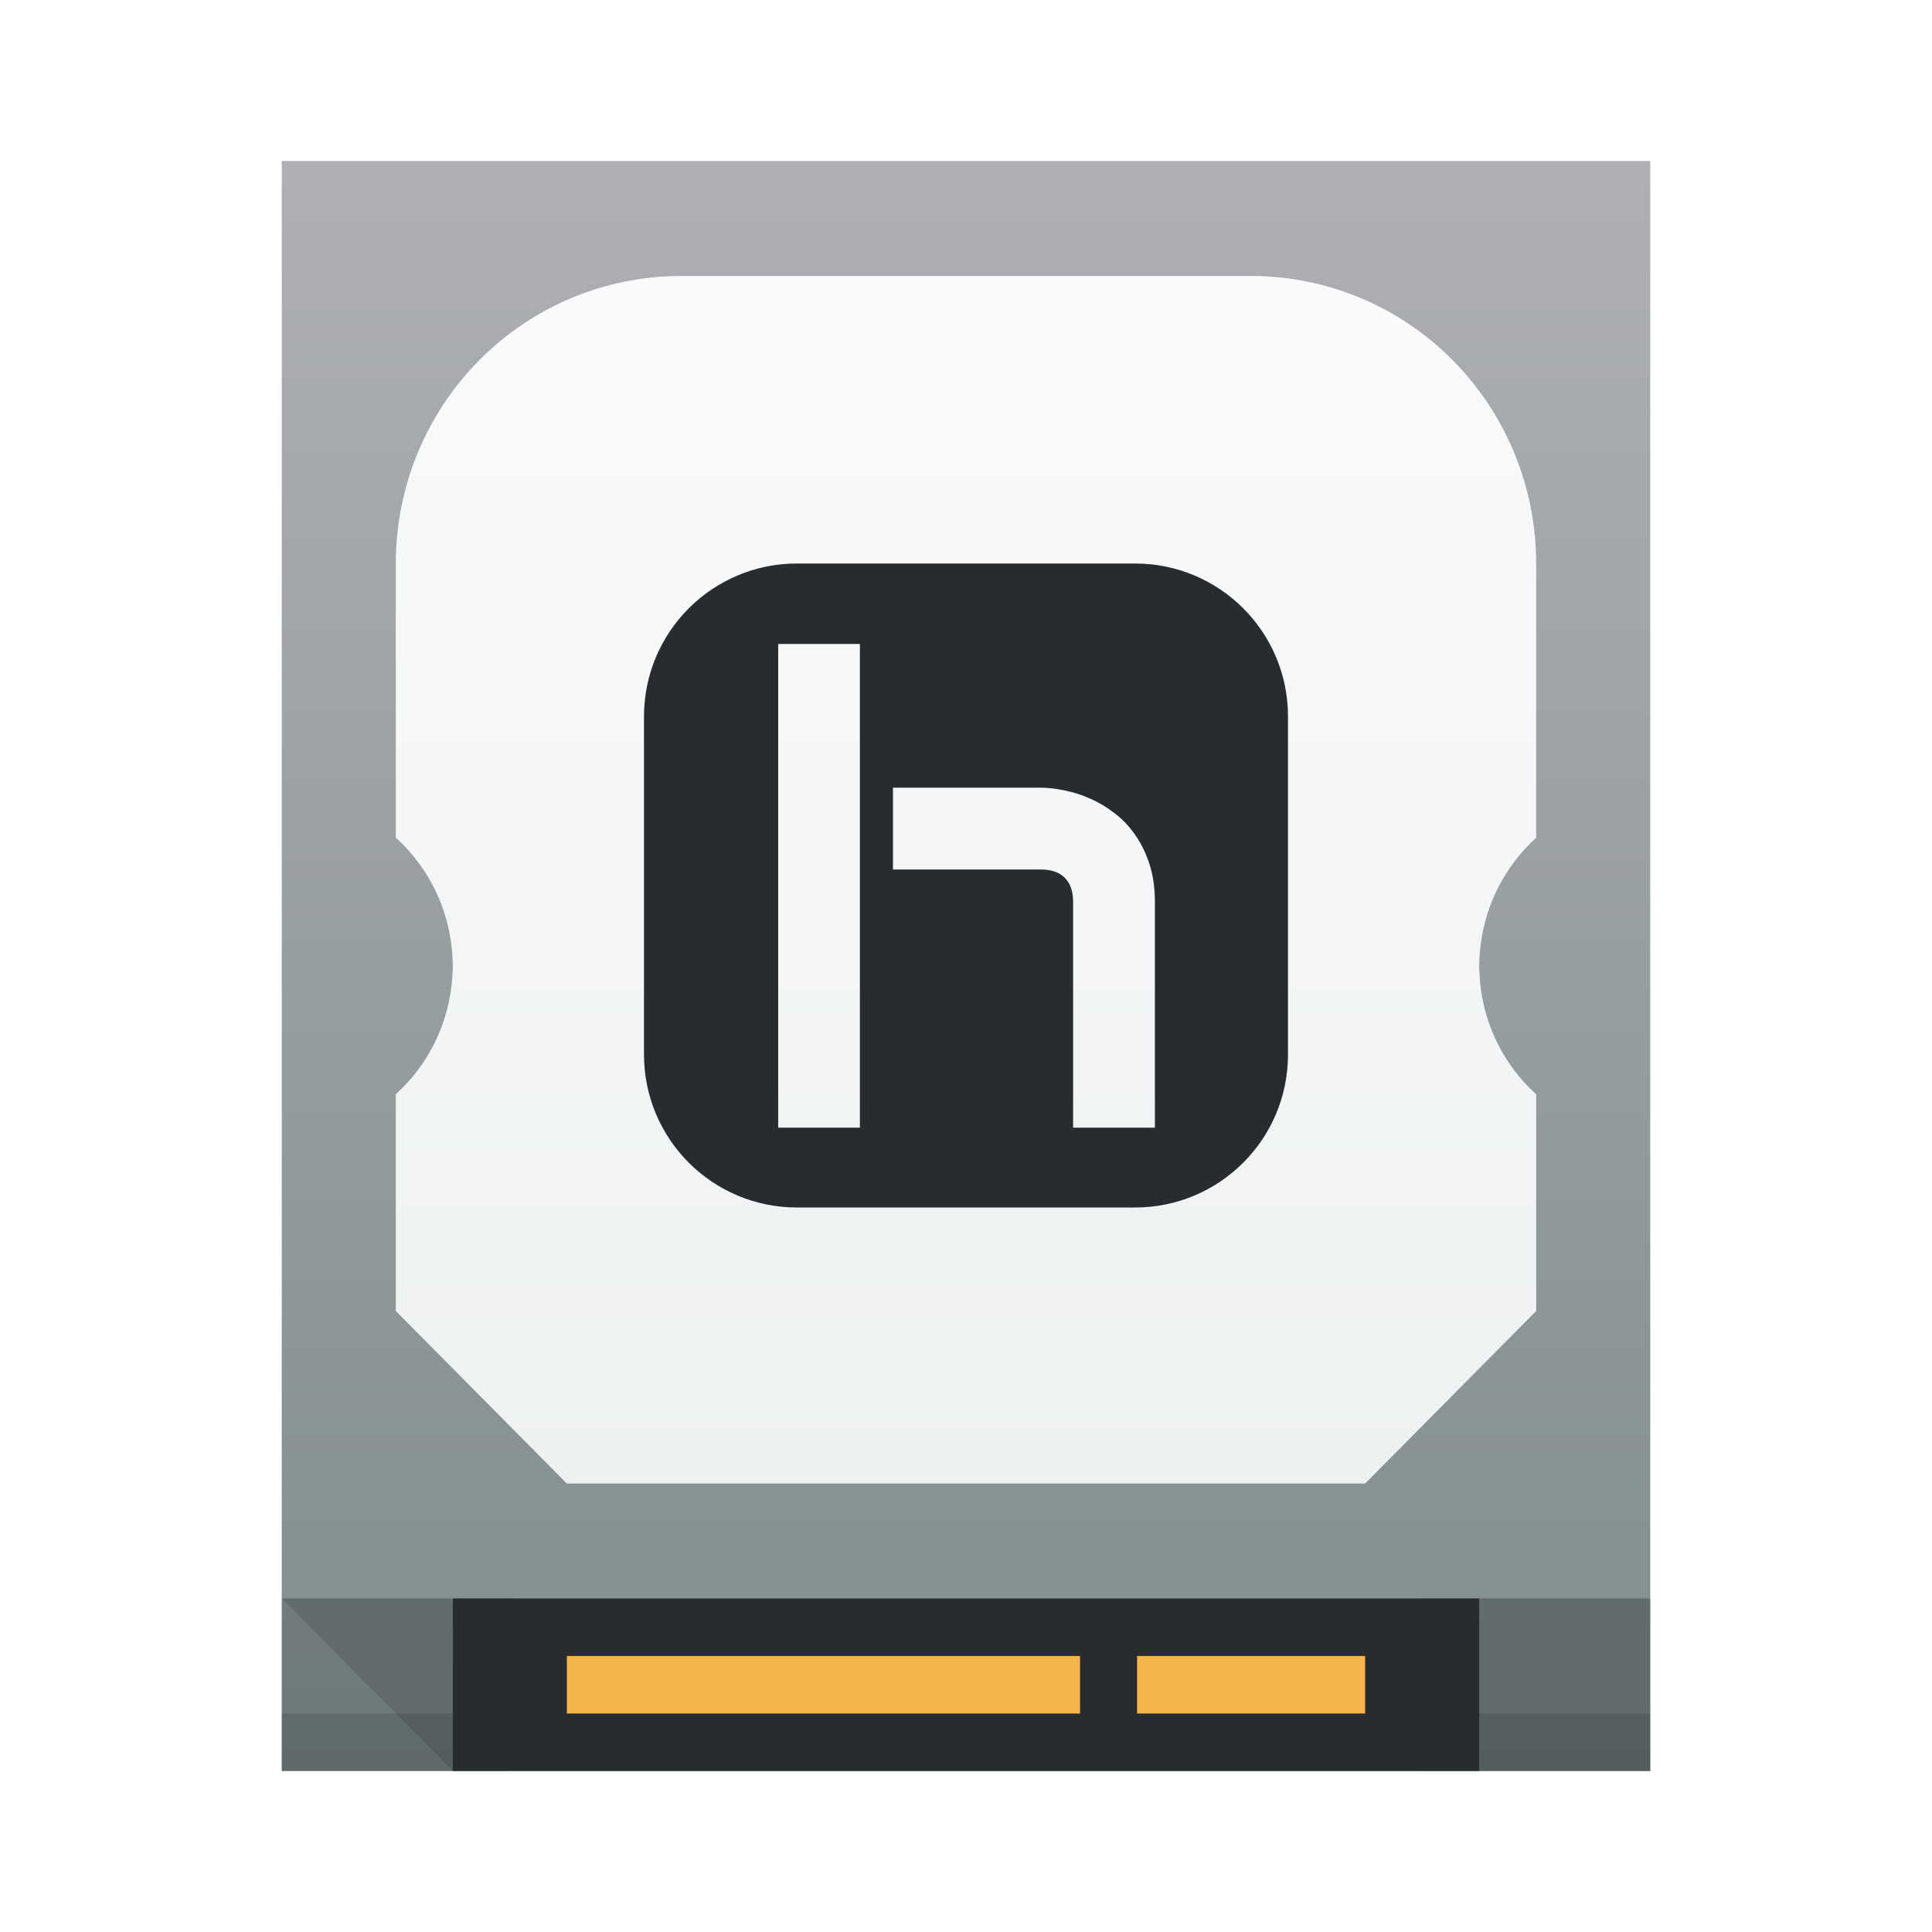
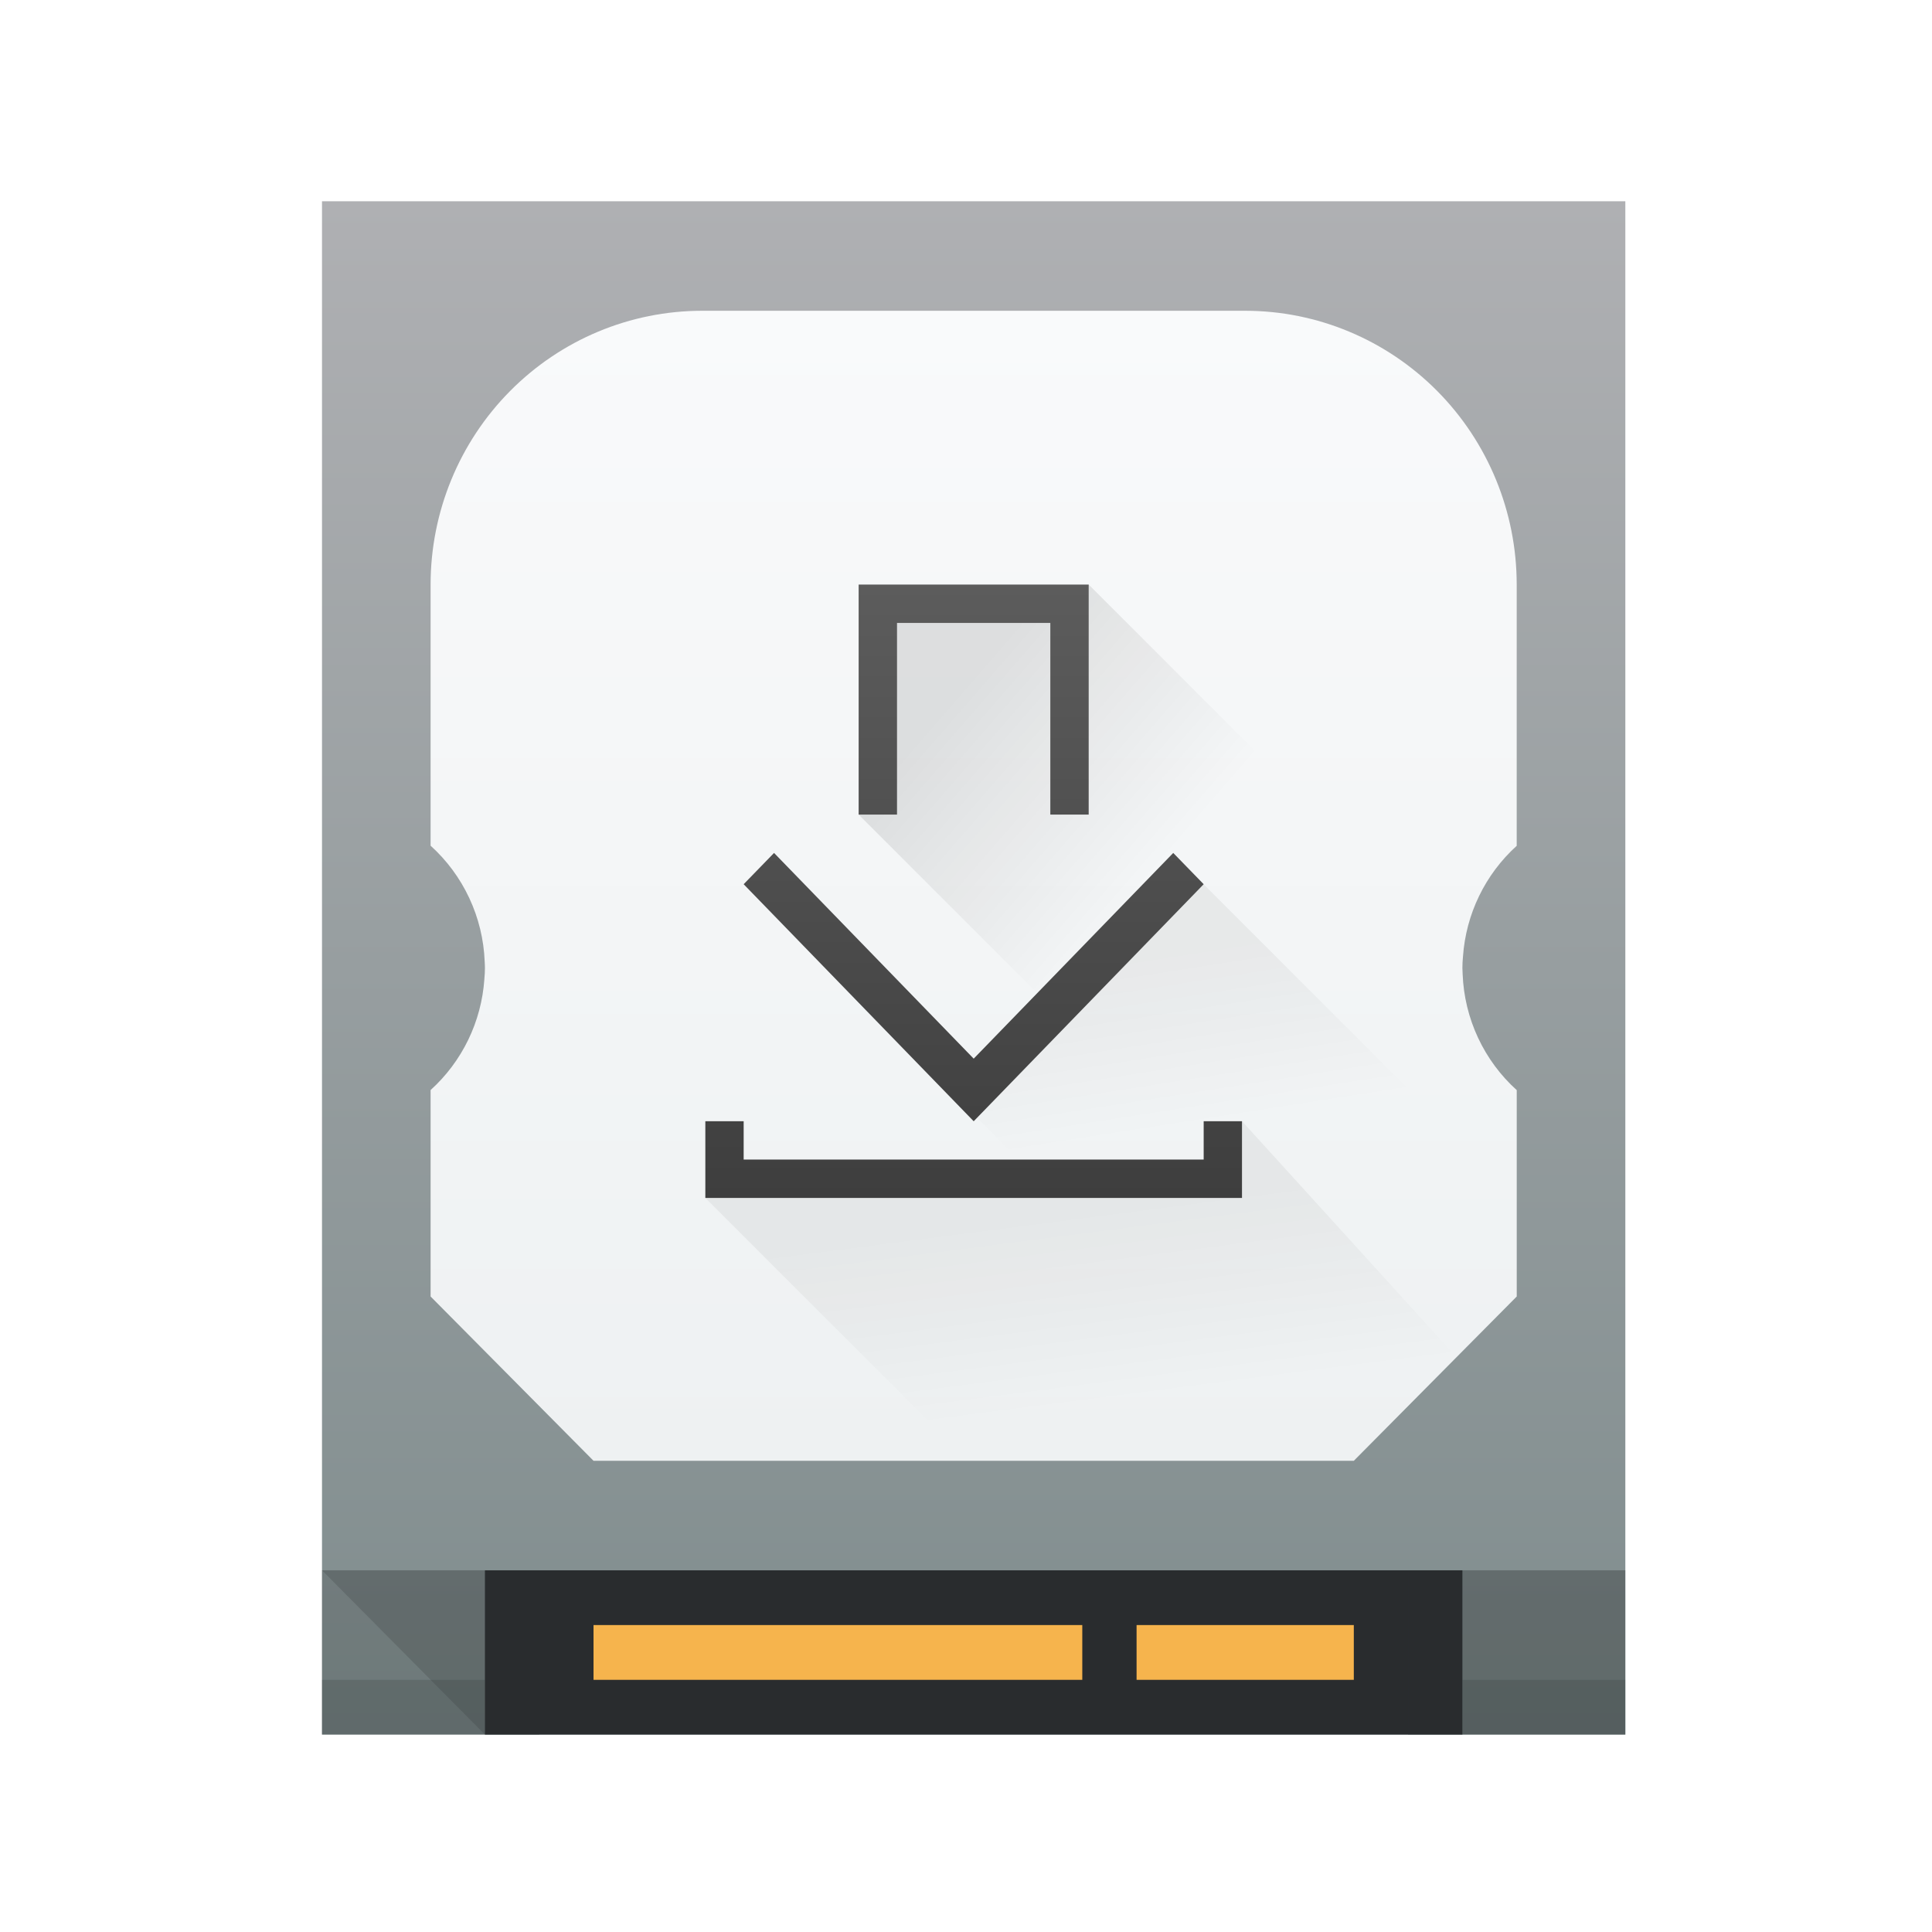
<svg xmlns="http://www.w3.org/2000/svg" width="48" height="48" viewBox="0 0 48 48" fill="none">
-   <path d="M7 4H41V44H7V4Z" fill="url(#paint0_linear_554_58)" />
-   <path d="M11.25 39.714H36.75V44H11.25V39.714Z" fill="#292C2E" />
-   <path d="M14.083 41.143H26.833V42.572H14.083V41.143ZM28.25 41.143H33.917V42.572H28.25V41.143Z" fill="#F6B44D" />
-   <path opacity="0.2" d="M35.333 39.714H41V44H35.333V39.714ZM7 39.714H12.667V44H7V39.714Z" fill="#292C2F" />
-   <path opacity="0.2" d="M7 39.714H12.667V44H11.25L7 39.714ZM35.333 39.714H41V44H35.333V39.714Z" fill="#292C2F" />
-   <path opacity="0.2" d="M36.091 8.95L41 13.897V44H21.167L9.833 32.572L36.091 8.95Z" fill="url(#paint1_linear_554_58)" />
-   <path d="M16.917 6.857C15.038 6.857 13.236 7.609 11.908 8.949C10.579 10.289 9.833 12.105 9.833 14V20.811C10.257 21.194 10.601 21.659 10.843 22.179C11.085 22.698 11.222 23.262 11.244 23.835C11.248 23.89 11.25 23.945 11.25 24C11.25 24.095 11.245 24.191 11.236 24.285C11.236 24.288 11.236 24.29 11.236 24.293C11.159 25.404 10.656 26.442 9.833 27.186V32.571L14.083 36.857H33.917L38.167 32.571V27.188C37.743 26.805 37.399 26.34 37.157 25.821C36.914 25.301 36.778 24.738 36.756 24.164C36.752 24.109 36.75 24.055 36.75 24C36.75 23.902 36.754 23.804 36.764 23.707C36.841 22.596 37.344 21.558 38.166 20.814V14C38.166 12.105 37.42 10.289 36.092 8.949C34.764 7.609 32.962 6.857 31.083 6.857H16.917Z" fill="url(#paint2_linear_554_58)" />
-   <path opacity="0.2" d="M7 42.571H11.25V44H7V42.571ZM36.75 42.571H41V44H36.75V42.571Z" fill="#292C2F" />
-   <path fill-rule="evenodd" clip-rule="evenodd" d="M28.2 14C30.299 14 32 15.701 32 17.8V26.2C32 28.299 30.299 30 28.2 30H19.8C17.701 30 16 28.299 16 26.2V17.8C16 15.701 17.701 14 19.8 14H28.2ZM19.334 16V28.016H21.364V16H19.334ZM22.186 19.57V21.602H25.849C26.119 21.602 26.323 21.672 26.458 21.812C26.593 21.948 26.661 22.148 26.661 22.414V28.016H28.693V22.414C28.693 22.065 28.649 21.753 28.561 21.477C28.472 21.201 28.354 20.958 28.208 20.75C28.062 20.537 27.893 20.357 27.7 20.211C27.508 20.06 27.304 19.938 27.091 19.844C26.883 19.75 26.671 19.682 26.458 19.641C26.245 19.594 26.041 19.57 25.849 19.57H22.186Z" fill="#292C2E" />
+   <path d="M8 5H40.381V43.095H8V5Z" fill="url(#paint0_linear_144_2)" />
+   <path d="M12.048 39.014H36.333V43.095H12.048V39.014Z" fill="#292C2E" />
+   <path d="M14.746 40.374H26.889V41.735H14.746V40.374ZM28.238 40.374H33.635V41.735H28.238V40.374Z" fill="#F6B44D" />
+   <path opacity="0.2" d="M34.984 39.014H40.381V43.095H34.984V39.014ZM8 39.014H13.397V43.095H8V39.014Z" fill="#292C2F" />
+   <path opacity="0.2" d="M8 39.014H13.397V43.095H12.048L8 39.014ZM34.984 39.014H40.381V43.095H34.984V39.014Z" fill="#292C2F" />
+   <path opacity="0.2" d="M35.706 9.714L40.381 14.426V43.095H21.492L10.698 32.211L35.706 9.714Z" fill="url(#paint1_linear_144_2)" />
+   <path d="M17.445 7.721C15.655 7.721 13.939 8.438 12.674 9.714C11.409 10.989 10.698 12.72 10.698 14.524V21.011C11.102 21.376 11.429 21.819 11.66 22.314C11.891 22.808 12.021 23.345 12.042 23.891C12.046 23.943 12.047 23.995 12.048 24.048C12.048 24.139 12.043 24.229 12.034 24.32C12.034 24.322 12.034 24.324 12.034 24.327C11.961 25.385 11.482 26.373 10.698 27.082V32.211L14.746 36.293H33.635L37.683 32.211V27.084C37.279 26.72 36.952 26.277 36.721 25.782C36.49 25.287 36.36 24.75 36.339 24.204C36.336 24.152 36.334 24.1 36.333 24.048C36.333 23.954 36.338 23.861 36.347 23.769C36.42 22.71 36.899 21.722 37.682 21.014V14.524C37.682 12.72 36.972 10.989 35.707 9.714C34.441 8.438 32.726 7.721 30.936 7.721H17.445Z" fill="url(#paint2_linear_144_2)" />
+   <path opacity="0.2" d="M8 41.735H12.048V43.095H8V41.735ZM36.333 41.735H40.381V43.095H36.333V41.735Z" fill="#292C2F" />
+   <path d="M40.381 27.857L27.048 14.524H21.333V20.238L40.381 39.286V27.857Z" fill="url(#paint3_linear_144_2)" />
+   <path d="M39.6 43.095L18.476 21.971L24.191 26.905L29.905 21.971L40.381 32.448V43.095H39.6Z" fill="url(#paint4_linear_144_2)" />
+   <path d="M30.857 43.095L17.524 29.762H29.905L30.857 27.857L40.381 38.333V43.095H30.857Z" fill="url(#paint5_linear_144_2)" />
+   <path d="M21.333 14.524V20.238H22.286V15.476H26.095V20.238H27.048V14.524H26.095H22.286H21.333ZM19.231 21.191L18.476 21.968L24.191 27.857L29.905 21.968L29.149 21.191L24.191 26.302L19.231 21.191ZM17.524 27.857V29.762H18.476H29.905H30.857V27.857H29.905V28.809H18.476V27.857H17.524Z" fill="url(#paint6_linear_144_2)" />
  <defs>
-     <linearGradient id="paint0_linear_554_58" x1="1.334" y1="43.998" x2="1.334" y2="3.999" gradientUnits="userSpaceOnUse">
+     <linearGradient id="paint0_linear_144_2" x1="2.604" y1="43.094" x2="2.604" y2="4.999" gradientUnits="userSpaceOnUse">
      <stop stop-color="#7F8C8D" />
      <stop offset="1" stop-color="#AFB0B3" />
    </linearGradient>
-     <linearGradient id="paint1_linear_554_58" x1="-595.717" y1="-719.148" x2="-580.003" y2="-703.566" gradientUnits="userSpaceOnUse">
+     <linearGradient id="paint1_linear_144_2" x1="-566.016" y1="-683.713" x2="-551.05" y2="-668.872" gradientUnits="userSpaceOnUse">
      <stop stop-color="#292C2F" />
      <stop offset="1" stop-opacity="0" />
    </linearGradient>
-     <linearGradient id="paint2_linear_554_58" x1="1.333" y1="36.858" x2="1.333" y2="6.858" gradientUnits="userSpaceOnUse">
+     <linearGradient id="paint2_linear_144_2" x1="2.602" y1="36.293" x2="2.602" y2="7.722" gradientUnits="userSpaceOnUse">
      <stop stop-color="#EEF1F2" />
      <stop offset="1" stop-color="#F9FAFB" />
    </linearGradient>
+     <linearGradient id="paint3_linear_144_2" x1="24.191" y1="16.905" x2="29.133" y2="21.196" gradientUnits="userSpaceOnUse">
+       <stop stop-opacity="0.1" />
+       <stop offset="1" stop-opacity="0" />
+     </linearGradient>
+     <linearGradient id="paint4_linear_144_2" x1="24" y1="24.5" x2="24.671" y2="28.786" gradientUnits="userSpaceOnUse">
+       <stop stop-opacity="0.05" />
+       <stop offset="1" stop-opacity="0" />
+     </linearGradient>
+     <linearGradient id="paint5_linear_144_2" x1="22.762" y1="30.714" x2="23.372" y2="35.423" gradientUnits="userSpaceOnUse">
+       <stop stop-opacity="0.05" />
+       <stop offset="1" stop-opacity="0" />
+     </linearGradient>
+     <linearGradient id="paint6_linear_144_2" x1="17.524" y1="29.762" x2="17.524" y2="14.524" gradientUnits="userSpaceOnUse">
+       <stop stop-color="#3E3E3E" />
+       <stop offset="1" stop-color="#5C5C5C" />
+     </linearGradient>
  </defs>
</svg>
